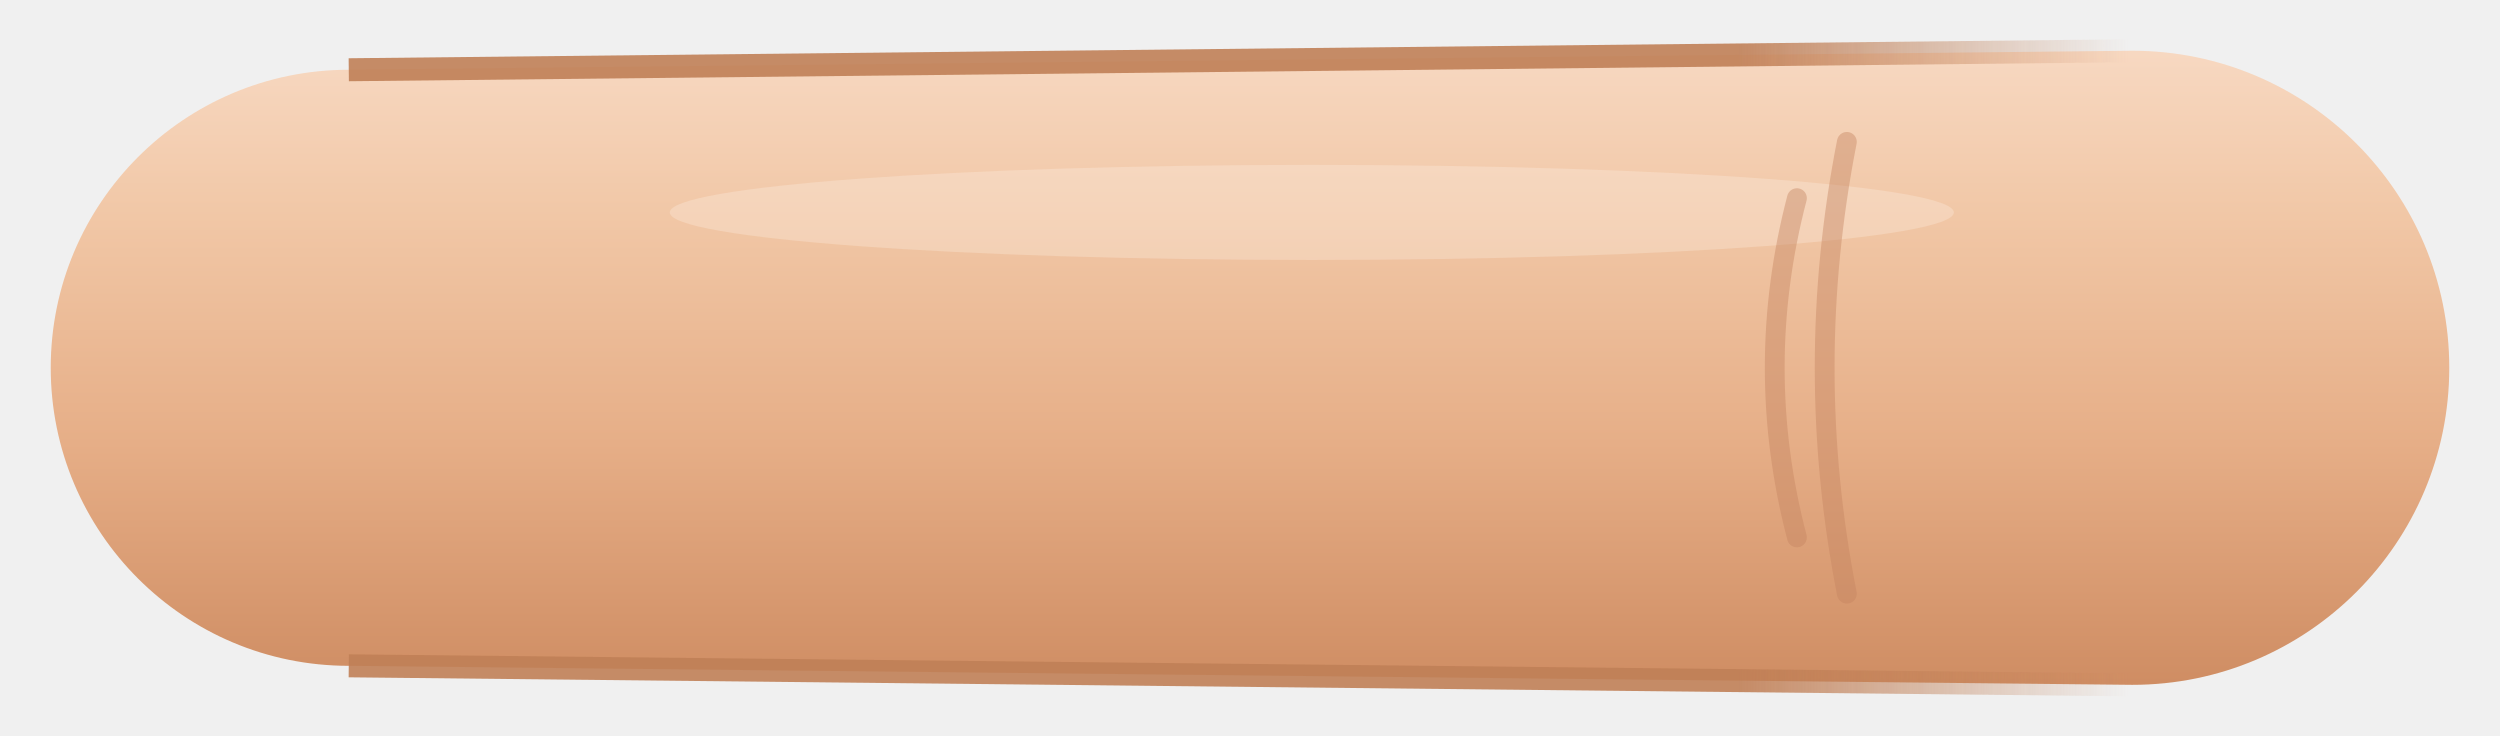
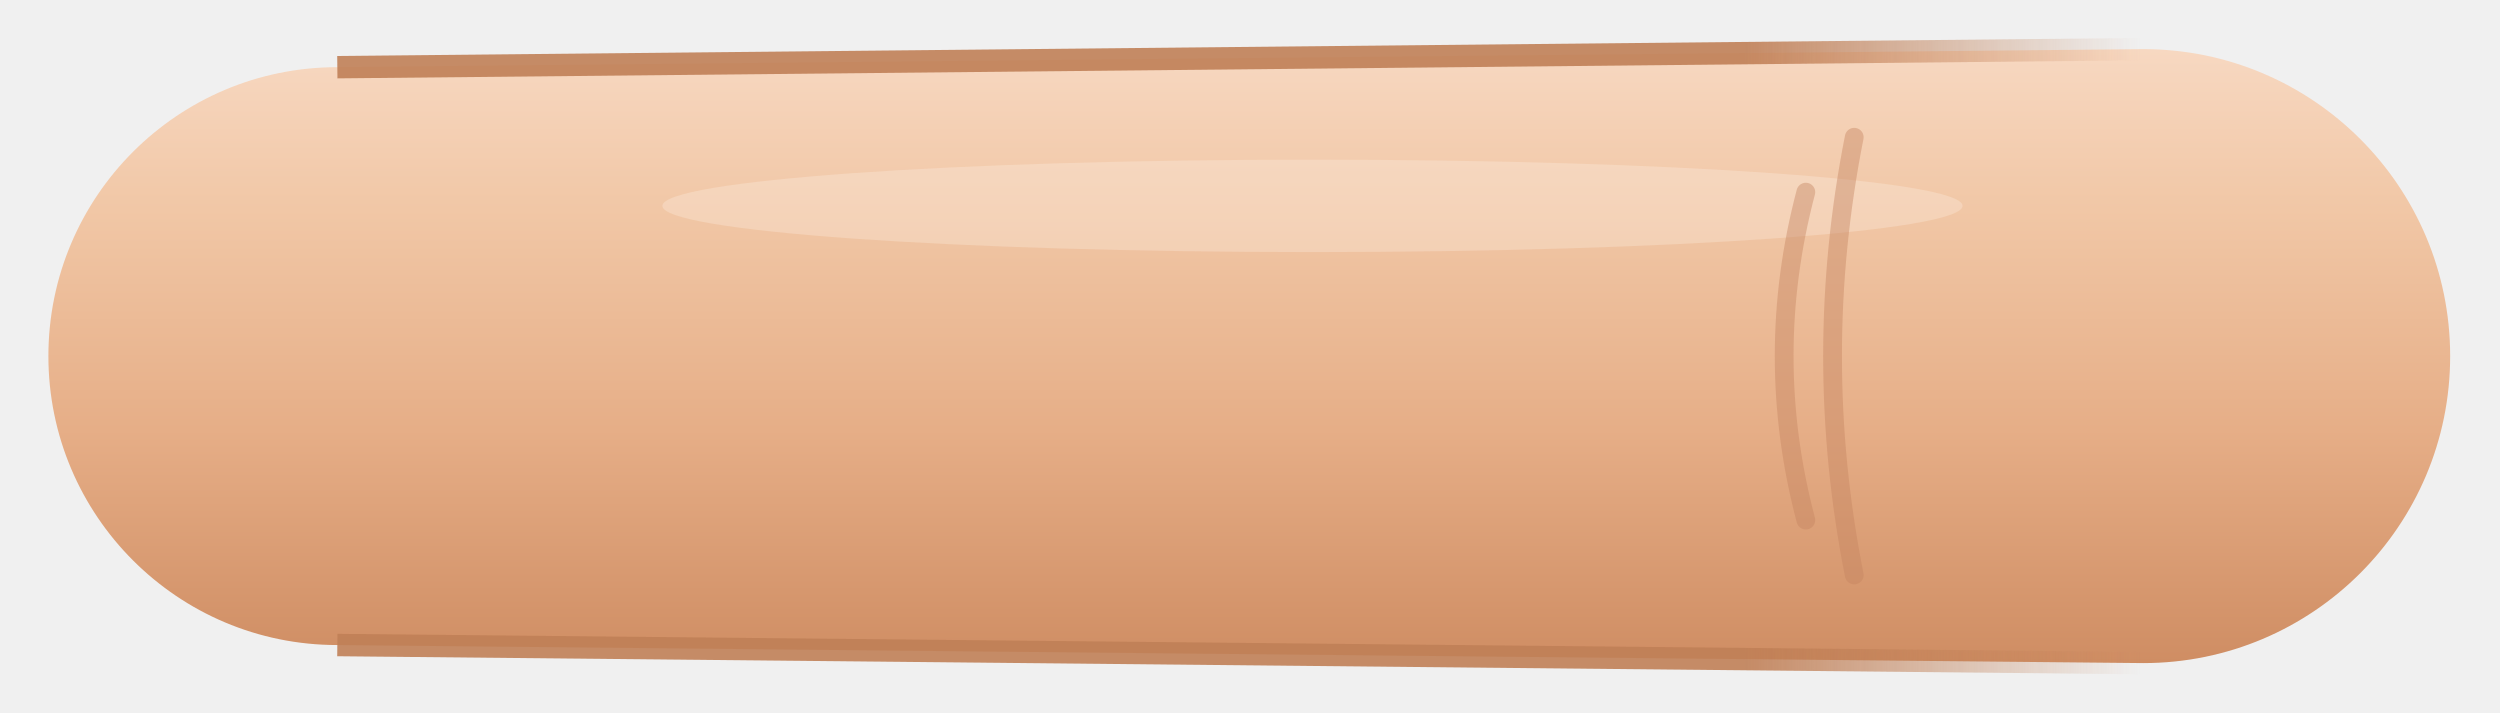
- <svg xmlns="http://www.w3.org/2000/svg" viewBox="-2.69 -0.464 3.154 0.928" fill="none">
+ <svg xmlns="http://www.w3.org/2000/svg" viewBox="-2.967 -0.493 3.461 0.986" fill="none">
  <defs>
    <linearGradient id="skin-middle1" x1="0" y1="0" x2="0" y2="1">
      <stop offset="0%" stop-color="#f7d8c1" />
      <stop offset="26%" stop-color="#f1c7a6" />
      <stop offset="62%" stop-color="#e6ae87" />
      <stop offset="100%" stop-color="#cf8d63" />
    </linearGradient>
-     <linearGradient id="edge-middle1" gradientUnits="userSpaceOnUse" x1="0" y1="0" x2="-0.495" y2="0">
+     <linearGradient id="edge-middle1" gradientUnits="userSpaceOnUse" x1="0" y1="0" x2="-0.55" y2="0">
      <stop offset="0%" stop-color="#c07f56" stop-opacity="0" />
      <stop offset="100%" stop-color="#c07f56" stop-opacity="1" />
    </linearGradient>
    <clipPath id="clip-middle1">
-       <path d="M 0 -0.4 L -2.25 -0.376 A 0.376 0.376 0 0 0 -2.25 0.376 L 0 0.4 A 0.4 0.4 0 0 0 0 -0.4 Z" />
+       <path d="M 0 -0.425 L -2.5 -0.4 A 0.4 0.4 0 0 0 -2.5 0.4 L 0 0.425 A 0.425 0.425 0 0 0 0 -0.425 Z" />
    </clipPath>
  </defs>
  <g class="part" data-part="middle-1" data-facing="left">
-     <path class="skin" d="M 0 -0.4 L -2.25 -0.376 A 0.376 0.376 0 0 0 -2.25 0.376 L 0 0.4 A 0.4 0.4 0 0 0 0 -0.4 Z" />
+     <path class="skin" d="M 0 -0.425 L -2.5 -0.4 A 0.4 0.4 0 0 0 -2.5 0.4 L 0 0.425 A 0.425 0.425 0 0 0 0 -0.425 Z" />
    <g clip-path="url(#clip-middle1)">
-       <ellipse class="shine" cx="-1.035" cy="-0.196" rx="0.81" ry="0.06" />
-       <path class="crease" d="M -0.36 -0.285 Q -0.416 0 -0.36 0.285 M -0.423 -0.214 Q -0.479 0 -0.423 0.214" />
+       <ellipse class="shine" cx="-1.15" cy="-0.208" rx="0.9" ry="0.064" />
+       <path class="crease" d="M -0.4 -0.303 Q -0.46 0 -0.4 0.303 M -0.467 -0.227 Q -0.527 0 -0.467 0.227" />
    </g>
-     <path class="edge" d="M 0 -0.4 L -2.25 -0.376" />
-     <path class="edge" d="M 0 0.4 L -2.25 0.376" />
+     <path class="edge" d="M 0 -0.425 L -2.5 -0.4" />
+     <path class="edge" d="M 0 0.425 L -2.5 0.4" />
  </g>
  <style>
    .skin { fill: url(#skin-middle1); }
    .shine { fill: #fff6ee; opacity: 0.26; }
-     .crease { fill: none; stroke: #c4835f; stroke-width: 0.025; stroke-linecap: round; opacity: 0.42; }
-     .edge { fill: none; stroke: url(#edge-middle1); stroke-width: 0.029; stroke-linecap: butt; opacity: 0.9; }
-     .nail { fill: #fbe9e0; stroke: #d3a08a; stroke-width: 0.02; opacity: 0.95; }
+     .crease { fill: none; stroke: #c4835f; stroke-width: 0.026; stroke-linecap: round; opacity: 0.42; }
+     .edge { fill: none; stroke: url(#edge-middle1); stroke-width: 0.031; stroke-linecap: butt; opacity: 0.9; }
+     .nail { fill: #fbe9e0; stroke: #d3a08a; stroke-width: 0.021; opacity: 0.95; }
    .nail-shine { fill: #fff; opacity: 0.45; }
  </style>
</svg>
